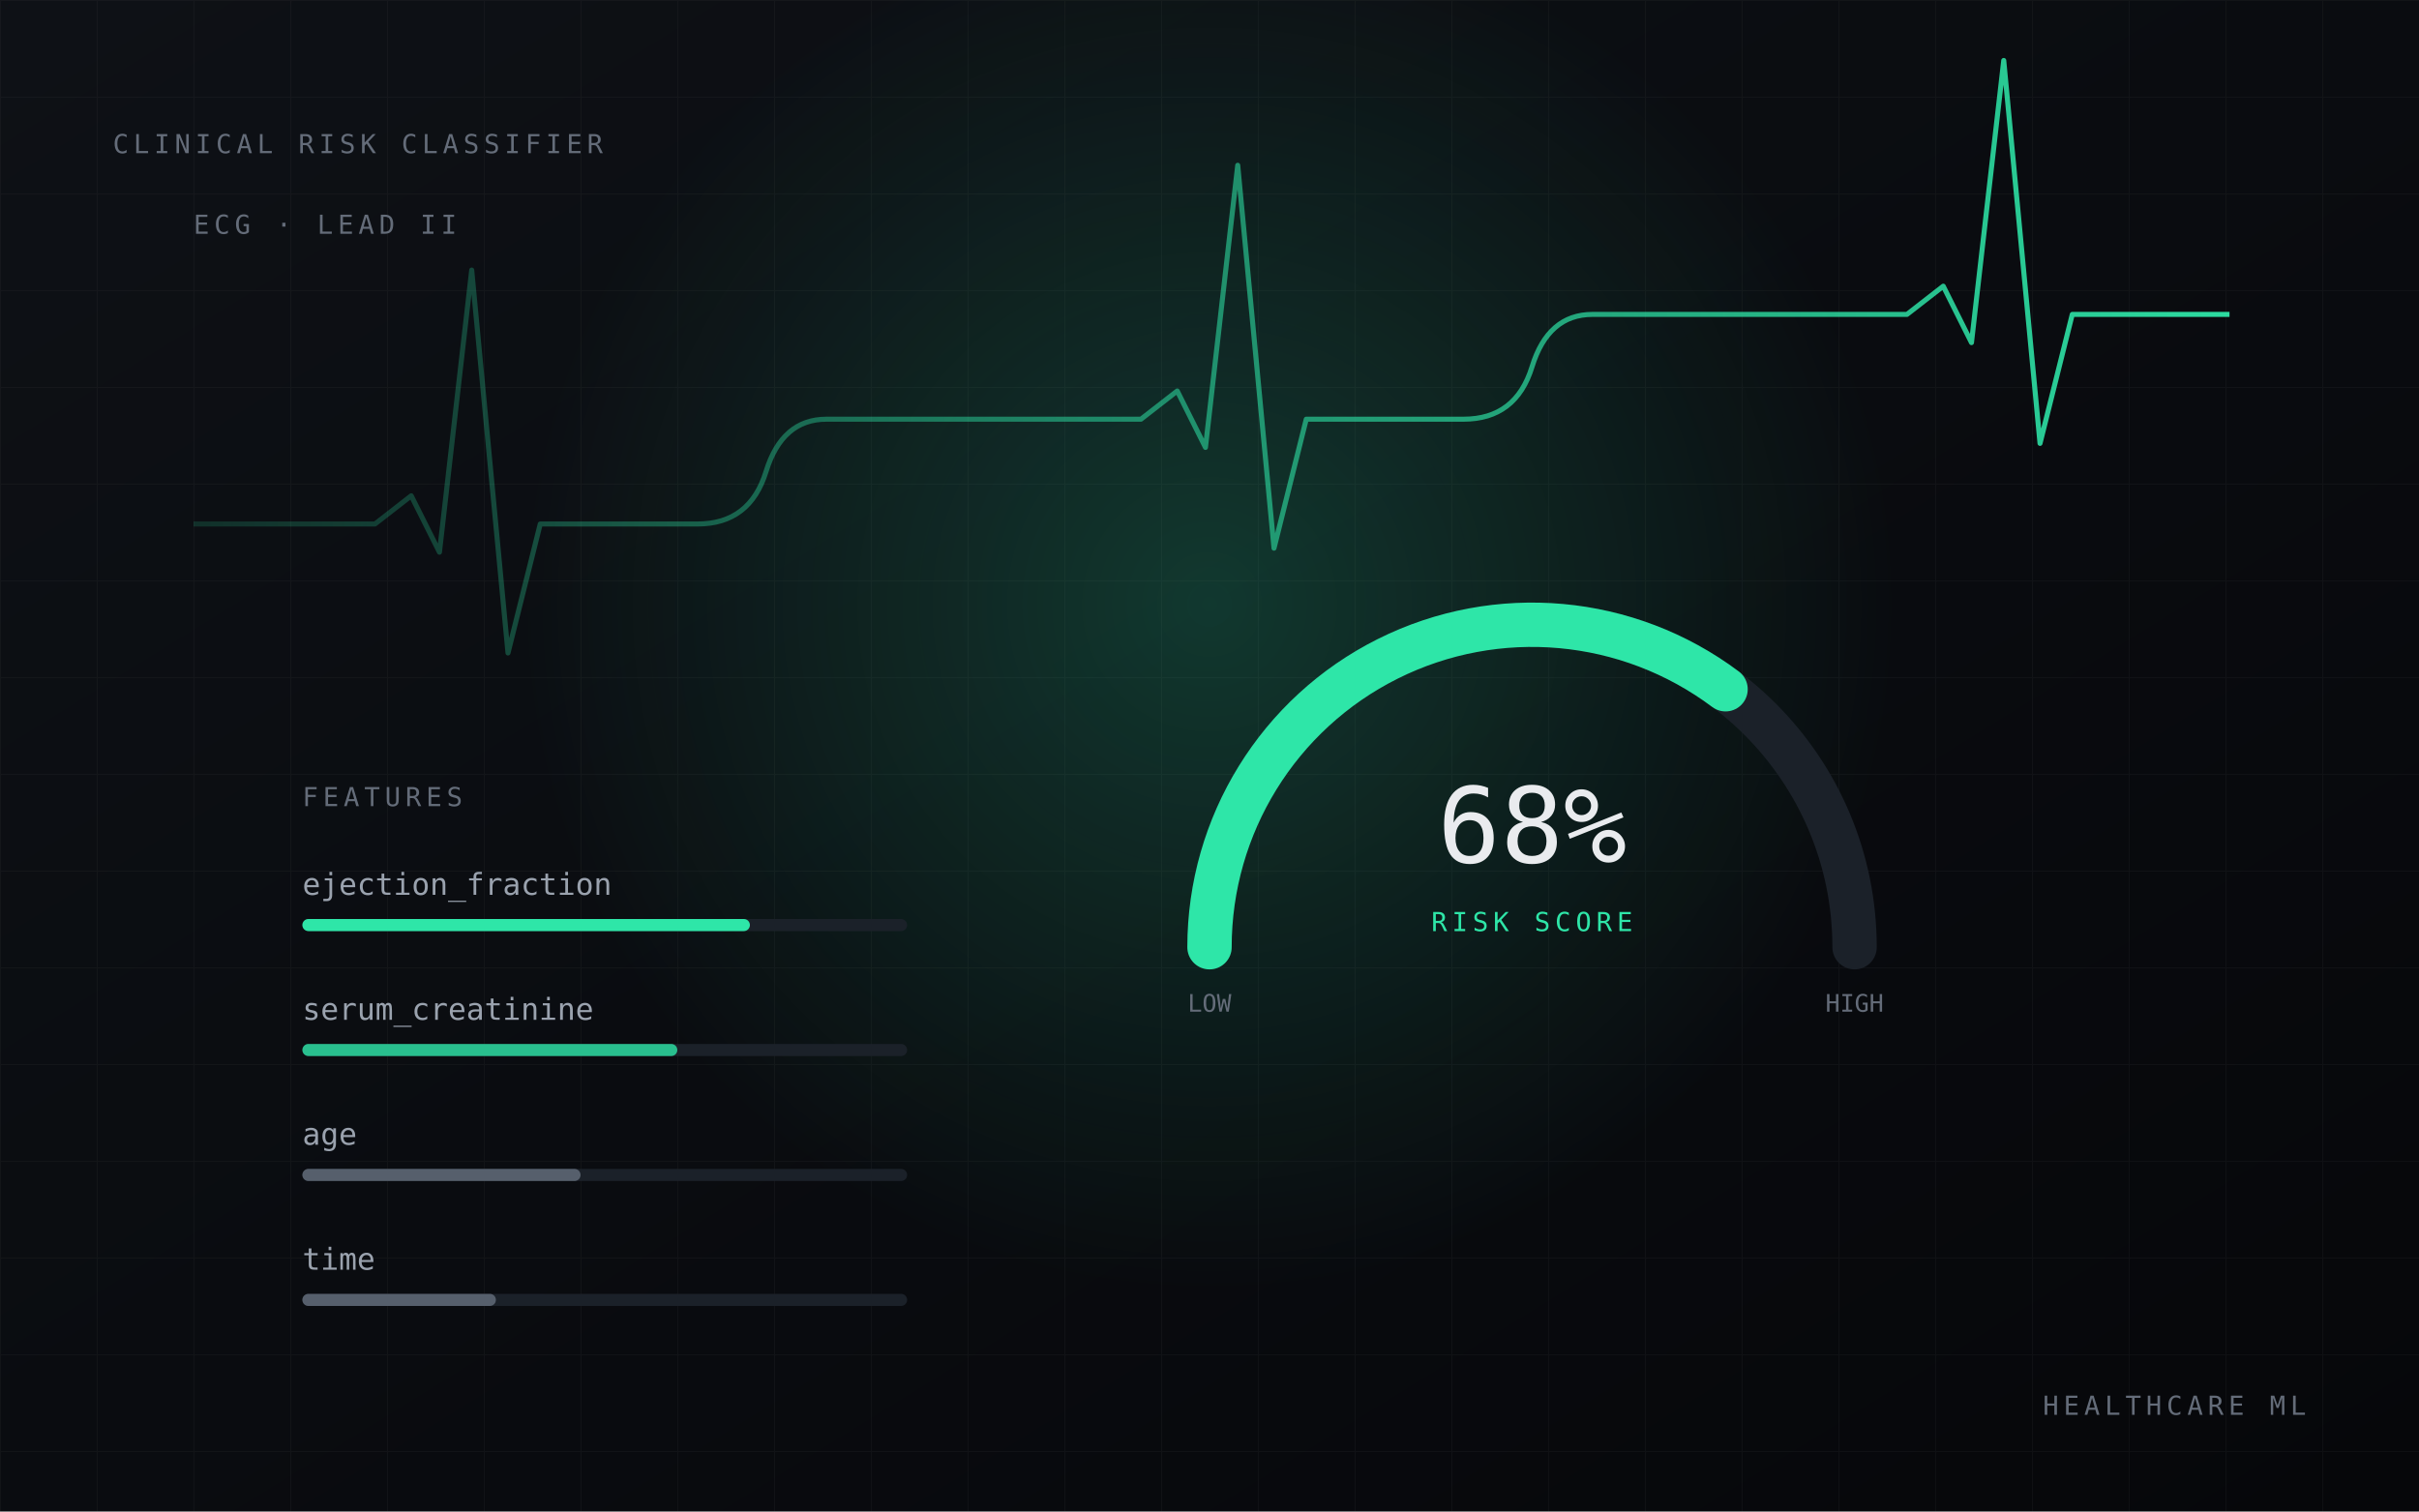
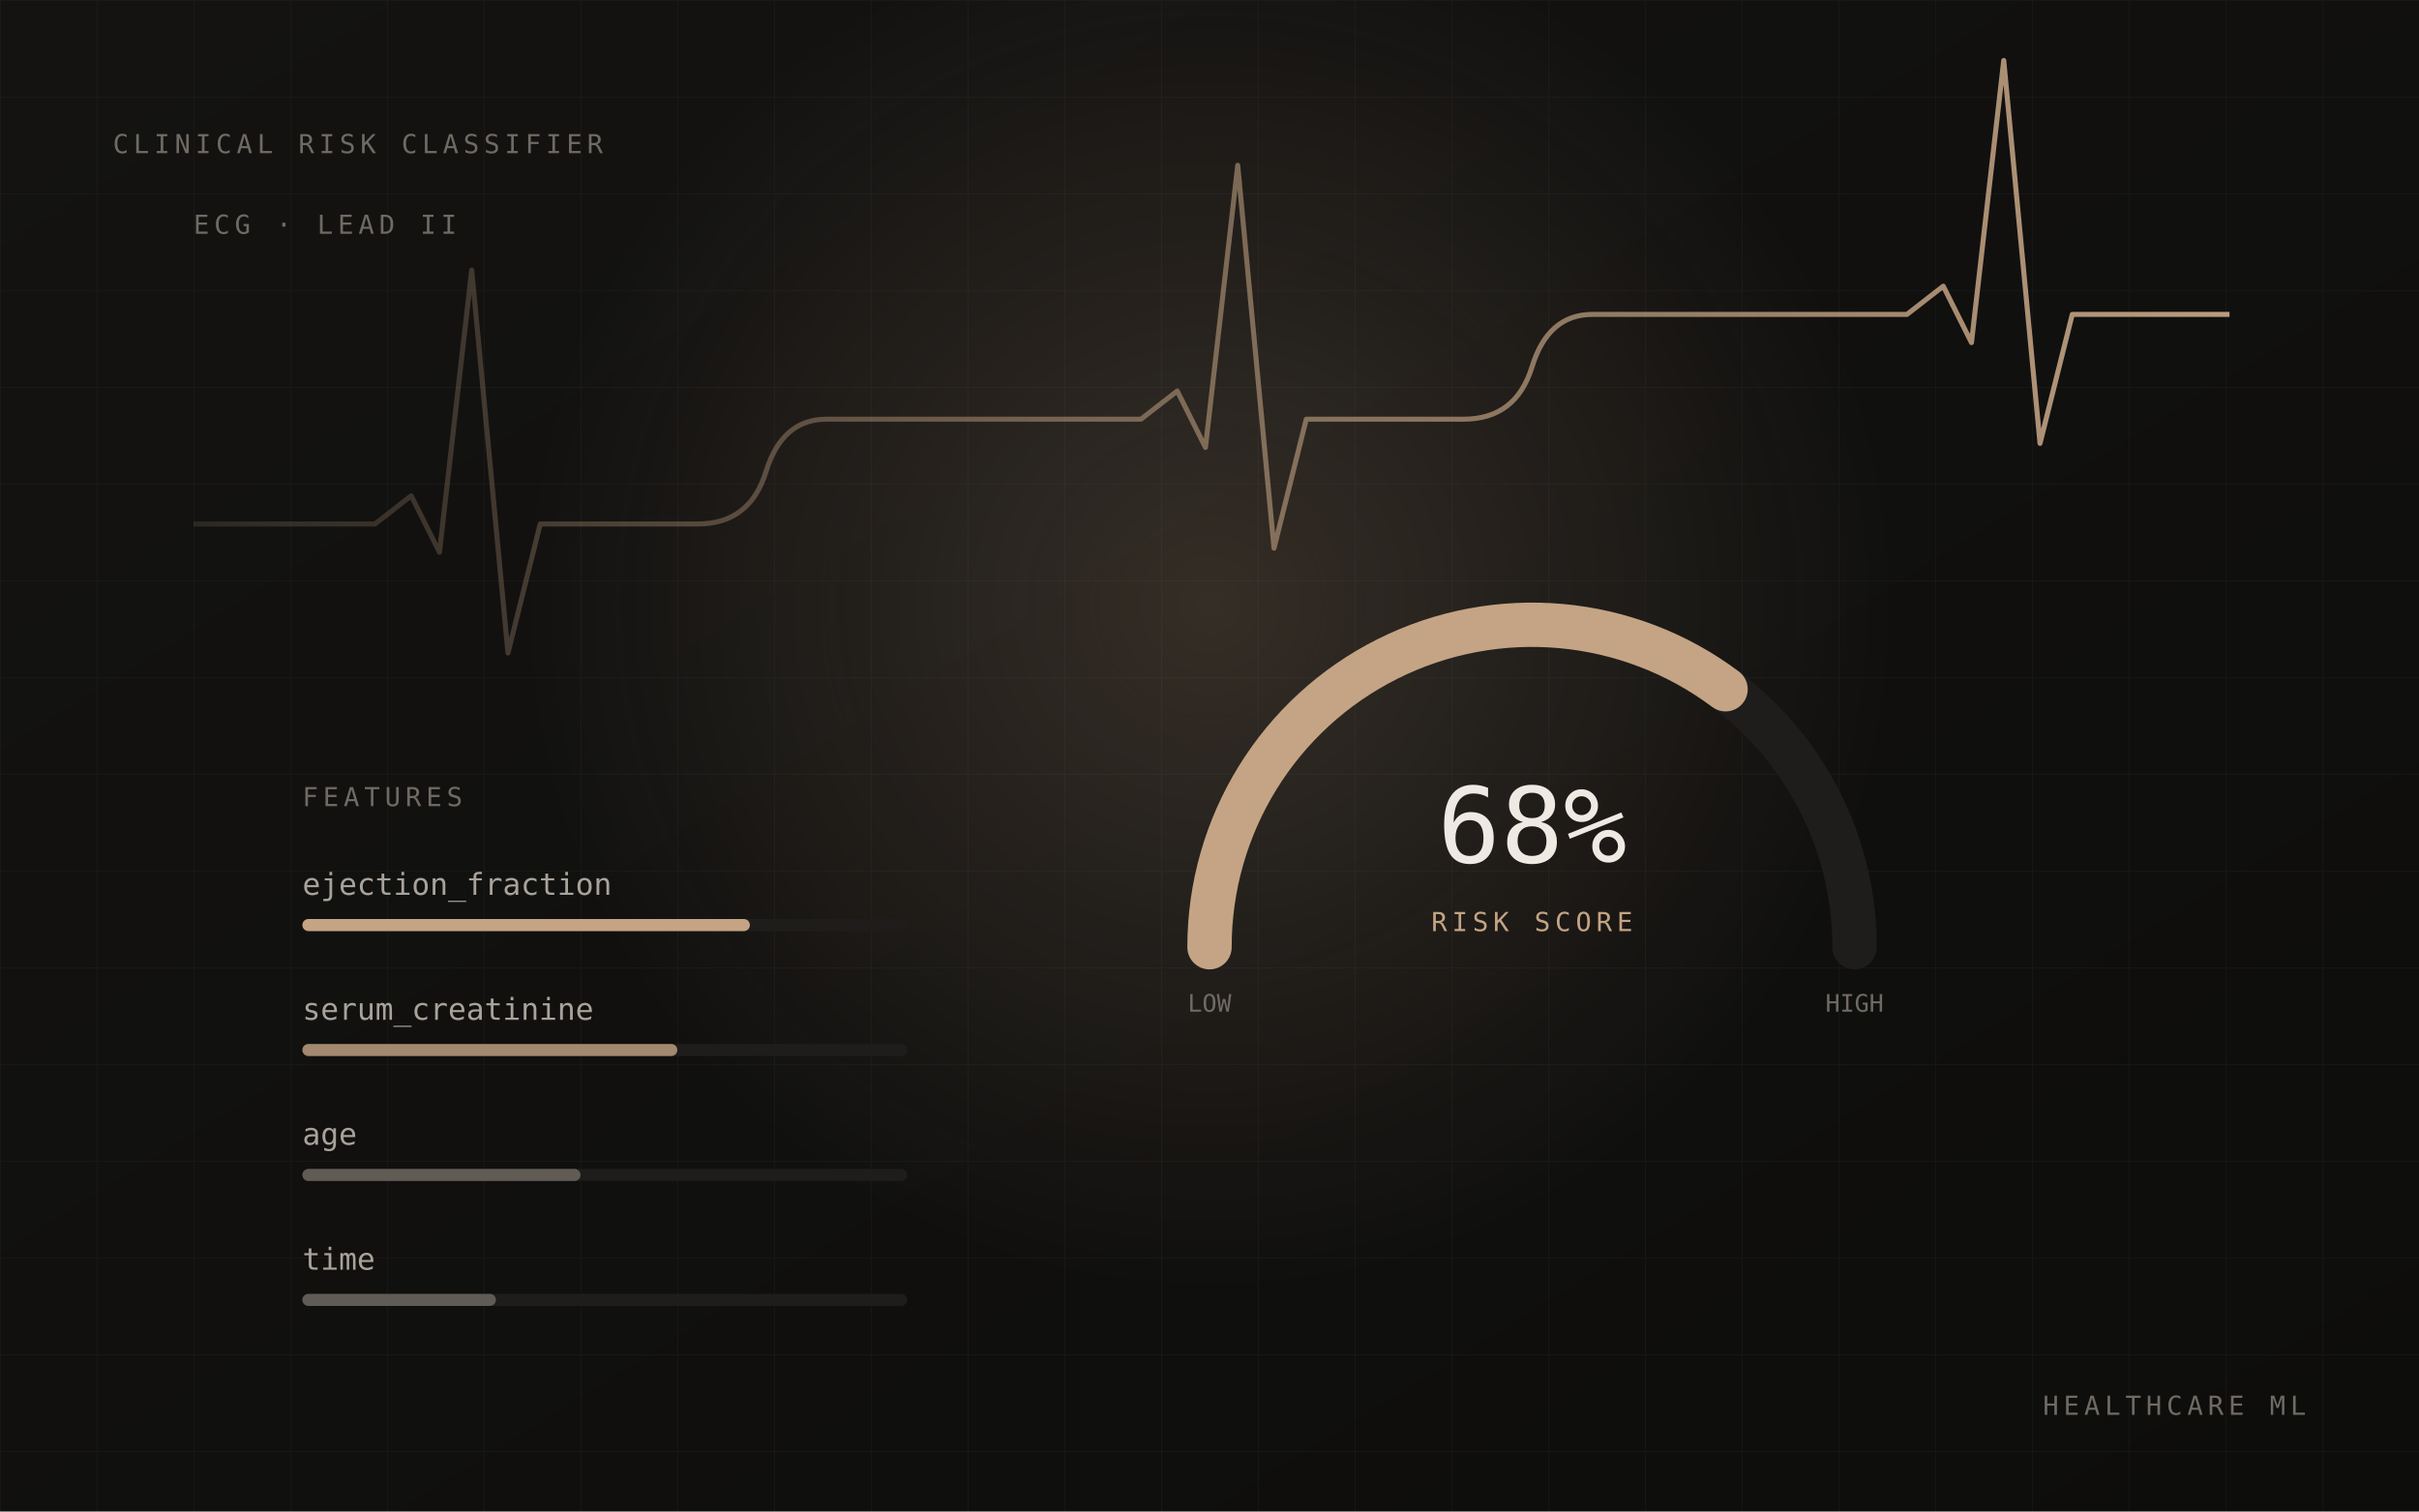
<svg xmlns="http://www.w3.org/2000/svg" viewBox="0 0 1200 750" role="img" aria-label="ECG trace above a clinical risk gauge and feature readouts">
  <style>
    @keyframes dashflow { to { stroke-dashoffset: -40; } }
    @keyframes pulse { 0%,100% { opacity:.16 } 50% { opacity:.5 } }
    @keyframes blink { 0%,100% { opacity:1 } 50% { opacity:.3 } }
    @keyframes bar { 0%,100% { transform:scaleY(.55) } 50% { transform:scaleY(1) } }
    @keyframes glow { 0%,100% { opacity:.55 } 50% { opacity:1 } }
    @keyframes wk { 0%,100% { opacity:.72 } 50% { opacity:1 } }
    @keyframes ring { 0%,100% { opacity:.45 } 50% { opacity:1 } }
    @keyframes evals { 0%,100% { transform:scaleY(.9) } 50% { transform:scaleY(1.06) } }
    .flow { animation: dashflow 1.5s linear infinite; }
    .flow-slow { animation: dashflow 3s linear infinite; }
    .pulse { animation: pulse 3.6s ease-in-out infinite; }
    .blink { animation: blink 2.2s ease-in-out infinite; }
    .glow { animation: glow 2.8s ease-in-out infinite; }
    .wk { animation: wk 3s ease-in-out infinite; }
    .ring { animation: ring 4.2s ease-in-out infinite; }
    .bar { transform-box: fill-box; transform-origin: center; animation: bar 1.9s ease-in-out infinite; }
    .evalbar { transform-box: fill-box; transform-origin: top center; animation: evals 4.5s ease-in-out infinite; }
    @media (prefers-reduced-motion: reduce) { * { animation: none !important; } }
  </style>
  <defs>
    <linearGradient id="hf-bg" x1="0" y1="0" x2="1" y2="1">
-       <stop offset="0" stop-color="#0E1116" />
-       <stop offset="1" stop-color="#06070A" />
+       <stop offset="0" stop-color="#141312" />
+       <stop offset="1" stop-color="#0D0D0C" />
    </linearGradient>
    <pattern id="hf-grid" width="48" height="48" patternUnits="userSpaceOnUse">
      <path d="M48 0H0V48" fill="none" stroke="#FFFFFF" stroke-opacity=".035" stroke-width="1" />
    </pattern>
    <radialGradient id="hf-glow" cx=".5" cy=".5" r=".5">
-       <stop offset="0" stop-color="#2EE6A8" stop-opacity=".2" />
-       <stop offset="1" stop-color="#2EE6A8" stop-opacity="0" />
+       <stop offset="0" stop-color="#C4A484" stop-opacity=".2" />
+       <stop offset="1" stop-color="#C4A484" stop-opacity="0" />
    </radialGradient>
    <linearGradient id="hf-fade" x1="0" y1="0" x2="1" y2="0">
-       <stop offset="0" stop-color="#2EE6A8" stop-opacity=".15" />
-       <stop offset="1" stop-color="#2EE6A8" stop-opacity=".95" />
+       <stop offset="0" stop-color="#C4A484" stop-opacity=".15" />
+       <stop offset="1" stop-color="#C4A484" stop-opacity=".95" />
    </linearGradient>
  </defs>
  <rect width="1200" height="750" fill="url(#hf-bg)" />
  <rect width="1200" height="750" fill="url(#hf-grid)" />
  <circle class="glow" cx="600" cy="300" r="340" fill="url(#hf-glow)" />
  <g transform="translate(96 140)">
-     <text x="0" y="-24" font-family="ui-monospace,'JetBrains Mono',monospace" font-size="13" letter-spacing="2.4" fill="#646C79">ECG · LEAD II</text>
+     <text x="0" y="-24" font-family="ui-monospace,'JetBrains Mono',monospace" font-size="13" letter-spacing="2.4" fill="#6F6A63">ECG · LEAD II</text>
    <path class="glow" style="animation-delay:.9s" d="M0 120 H 90 l 18 -14 l 14 28 l 16 -140 l 18 190 l 16 -64 H 250 q 26 0 34 -26 q 8 -26 30 -26 H 380              H 470 l 18 -14 l 14 28 l 16 -140 l 18 190 l 16 -64 H 630 q 26 0 34 -26 q 8 -26 30 -26 H 760              H 850 l 18 -14 l 14 28 l 16 -140 l 18 190 l 16 -64 H 1010" fill="none" stroke="url(#hf-fade)" stroke-width="2.5" stroke-linejoin="round" />
  </g>
  <g transform="translate(150 400)" font-family="ui-monospace,'JetBrains Mono',monospace">
-     <text x="0" y="0" font-size="13" letter-spacing="2.4" fill="#646C79">FEATURES</text>
+     <text x="0" y="0" font-size="13" letter-spacing="2.4" fill="#6F6A63">FEATURES</text>
    <g font-size="15">
-       <text x="0" y="44" fill="#9AA2AE">ejection_fraction</text>
-       <rect x="0" y="56" width="300" height="6" rx="3" fill="#1B2129" />
-       <rect class="bar" style="animation-delay:0.00s" x="0" y="56" width="222" height="6" rx="3" fill="#2EE6A8" />
-       <text x="0" y="106" fill="#9AA2AE">serum_creatinine</text>
-       <rect x="0" y="118" width="300" height="6" rx="3" fill="#1B2129" />
-       <rect class="bar" style="animation-delay:0.09s" x="0" y="118" width="186" height="6" rx="3" fill="#2EE6A8" fill-opacity=".8" />
-       <text x="0" y="168" fill="#9AA2AE">age</text>
-       <rect x="0" y="180" width="300" height="6" rx="3" fill="#1B2129" />
-       <rect class="bar" style="animation-delay:0.18s" x="0" y="180" width="138" height="6" rx="3" fill="#565F6C" />
-       <text x="0" y="230" fill="#9AA2AE">time</text>
-       <rect x="0" y="242" width="300" height="6" rx="3" fill="#1B2129" />
-       <rect class="bar" style="animation-delay:0.27s" x="0" y="242" width="96" height="6" rx="3" fill="#565F6C" />
+       <text x="0" y="44" fill="#A8A29A">ejection_fraction</text>
+       <rect x="0" y="56" width="300" height="6" rx="3" fill="#1F1D1B" />
+       <rect class="bar" style="animation-delay:0.00s" x="0" y="56" width="222" height="6" rx="3" fill="#C4A484" />
+       <text x="0" y="106" fill="#A8A29A">serum_creatinine</text>
+       <rect x="0" y="118" width="300" height="6" rx="3" fill="#1F1D1B" />
+       <rect class="bar" style="animation-delay:0.09s" x="0" y="118" width="186" height="6" rx="3" fill="#C4A484" fill-opacity=".8" />
+       <text x="0" y="168" fill="#A8A29A">age</text>
+       <rect x="0" y="180" width="300" height="6" rx="3" fill="#1F1D1B" />
+       <rect class="bar" style="animation-delay:0.18s" x="0" y="180" width="138" height="6" rx="3" fill="#605B55" />
+       <text x="0" y="230" fill="#A8A29A">time</text>
+       <rect x="0" y="242" width="300" height="6" rx="3" fill="#1F1D1B" />
+       <rect class="bar" style="animation-delay:0.27s" x="0" y="242" width="96" height="6" rx="3" fill="#605B55" />
    </g>
  </g>
  <g transform="translate(760 470)">
-     <path d="M-160 0 A 160 160 0 0 1 160 0" fill="none" stroke="#1B2129" stroke-width="22" stroke-linecap="round" />
-     <path class="glow" style="animation-delay:1.4s" d="M-160 0 A 160 160 0 0 1 96 -128" fill="none" stroke="#2EE6A8" stroke-width="22" stroke-linecap="round" />
-     <text x="0" y="-42" text-anchor="middle" font-family="ui-monospace,'JetBrains Mono',monospace" font-size="52" fill="#E9EBEE">68%</text>
-     <text x="0" y="-8" text-anchor="middle" font-family="ui-monospace,'JetBrains Mono',monospace" font-size="13" letter-spacing="2.4" fill="#2EE6A8">RISK SCORE</text>
-     <g font-family="ui-monospace,'JetBrains Mono',monospace" font-size="12" fill="#646C79">
+     <path d="M-160 0 A 160 160 0 0 1 160 0" fill="none" stroke="#1F1D1B" stroke-width="22" stroke-linecap="round" />
+     <path class="glow" style="animation-delay:1.4s" d="M-160 0 A 160 160 0 0 1 96 -128" fill="none" stroke="#C4A484" stroke-width="22" stroke-linecap="round" />
+     <text x="0" y="-42" text-anchor="middle" font-family="ui-monospace,'JetBrains Mono',monospace" font-size="52" fill="#EEEAE3">68%</text>
+     <text x="0" y="-8" text-anchor="middle" font-family="ui-monospace,'JetBrains Mono',monospace" font-size="13" letter-spacing="2.4" fill="#C4A484">RISK SCORE</text>
+     <g font-family="ui-monospace,'JetBrains Mono',monospace" font-size="12" fill="#6F6A63">
      <text x="-160" y="32" text-anchor="middle">LOW</text>
      <text x="160" y="32" text-anchor="middle">HIGH</text>
    </g>
  </g>
-   <g font-family="ui-monospace,'JetBrains Mono',monospace" font-size="13" letter-spacing="2.4" fill="#646C79">
+   <g font-family="ui-monospace,'JetBrains Mono',monospace" font-size="13" letter-spacing="2.4" fill="#6F6A63">
    <text x="56" y="76">CLINICAL RISK CLASSIFIER</text>
    <text x="1144" y="702" text-anchor="end">HEALTHCARE ML</text>
  </g>
</svg>
